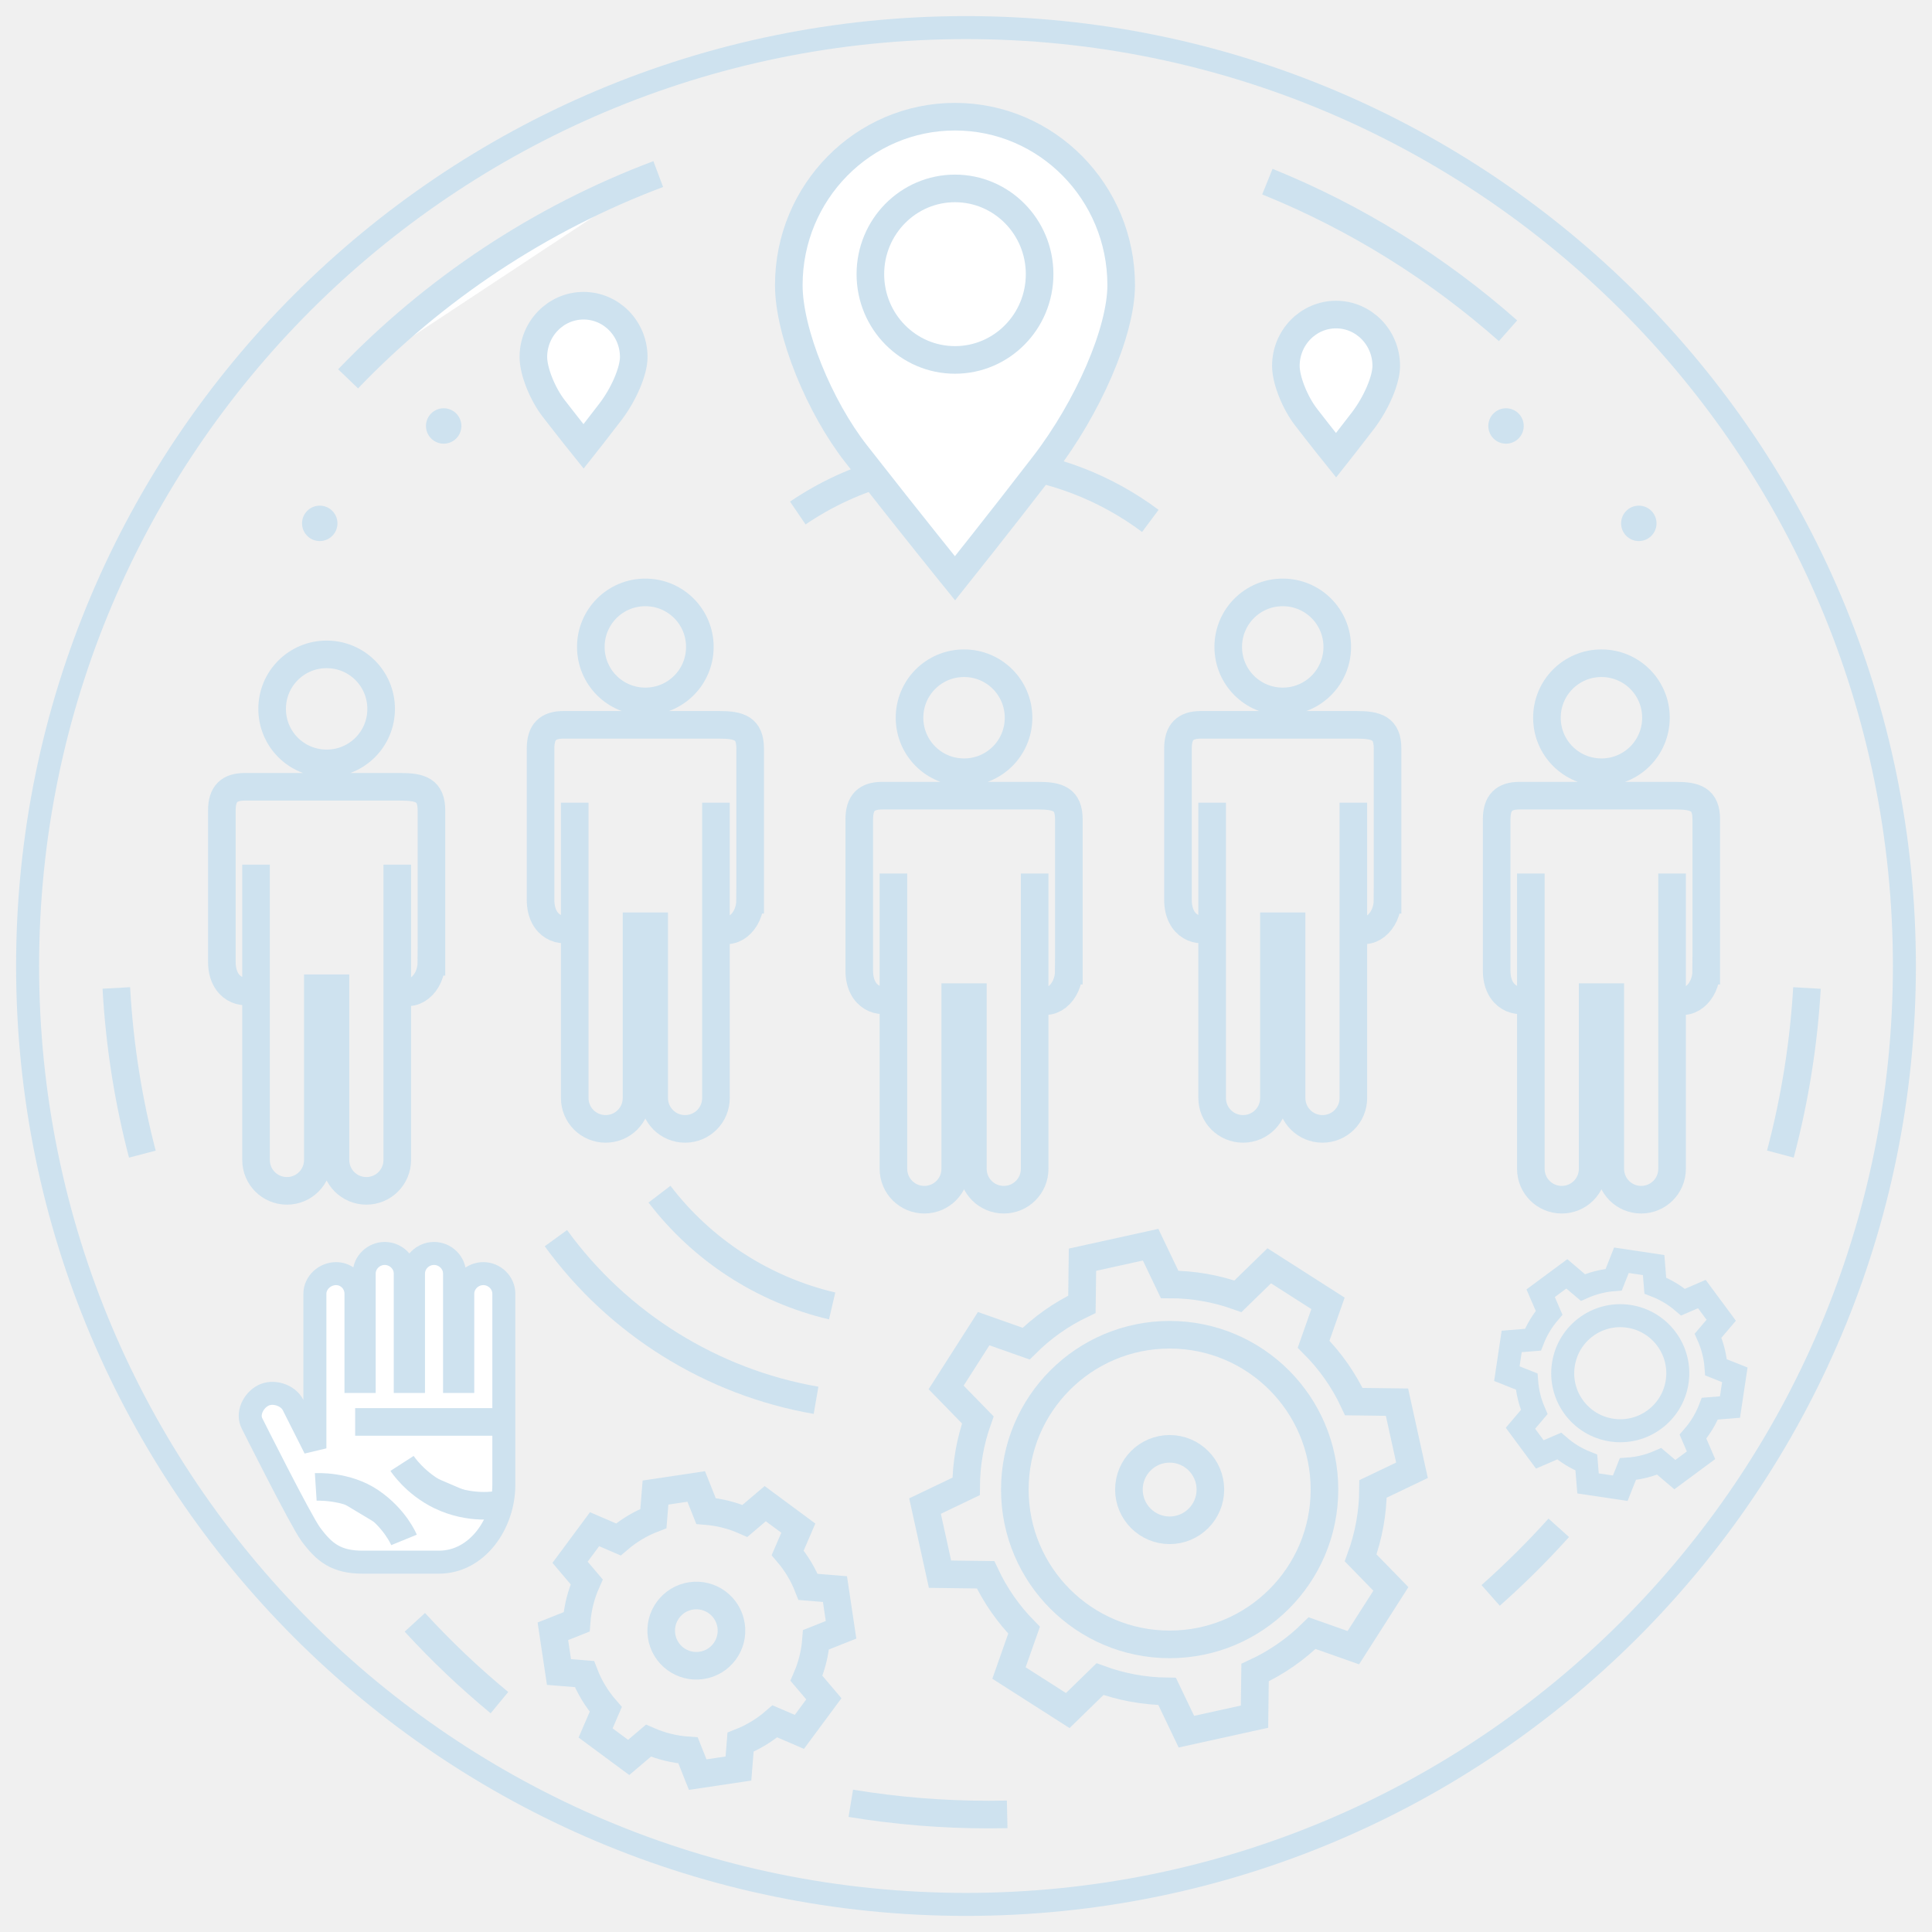
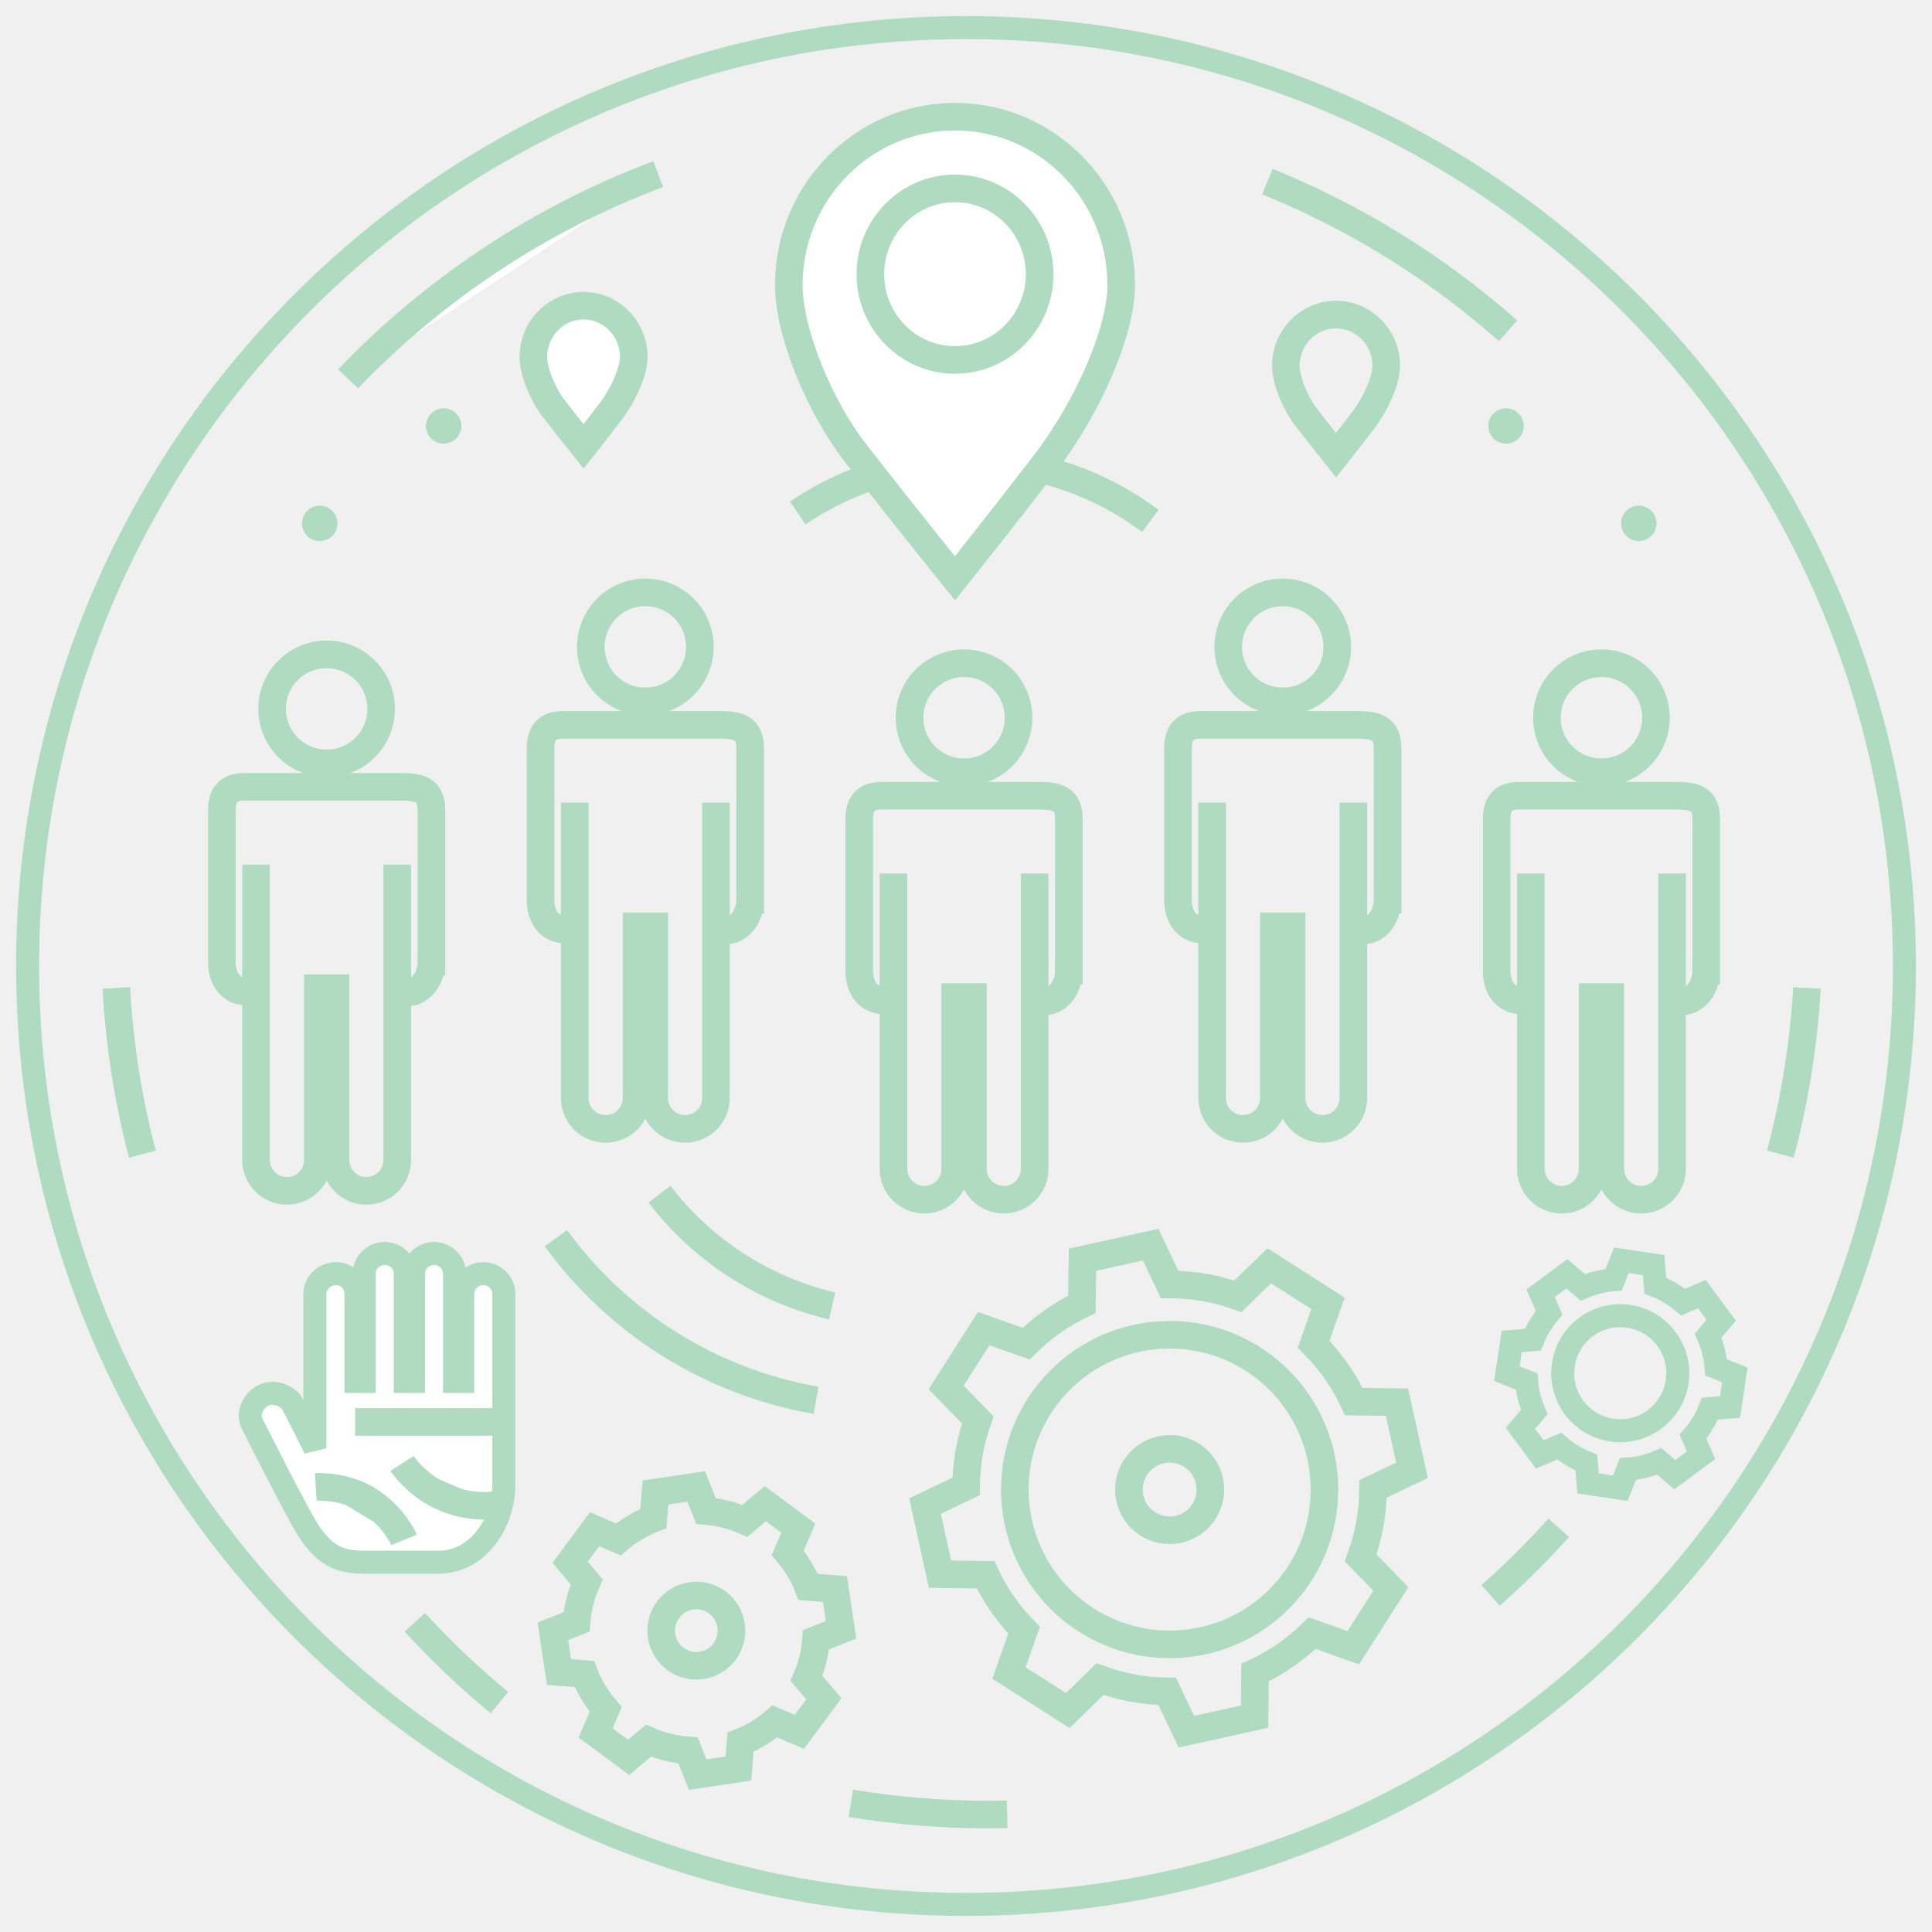
<svg xmlns="http://www.w3.org/2000/svg" width="210px" height="210px" viewBox="0 0 210 210" version="1.1">
  <defs />
  <g id="Page-1" stroke="none" stroke-width="1" fill="none" fill-rule="evenodd">
-     <g id="Web-Literacy-Page" transform="translate(-368, -127)">
+     <g id="Web-Literacy-Page-C1" transform="translate(-368, -127)">
      <g id="Headline-with-Image-Illustration" transform="translate(346, 37)">
-         <g id="icon-web-literacy" transform="translate(25, 93)">
-           <path d="M83.717,52.763 C89.789,48.638 97.268,46.498 105.152,47.188 C111.504,47.744 117.278,50.062 122.036,53.62" id="Shape-17" stroke="#CEE2EF" stroke-width="3" />
-           <g id="Shape-+-Shape" transform="translate(56.77358, 157.8113)" stroke="#CEE2EF" stroke-width="3">
+         <g id="Group" transform="translate(25, 93)">
+           <path d="M83.717,52.763 C89.789,48.638 97.268,46.498 105.152,47.188 C111.504,47.744 117.278,50.062 122.036,53.62" id="Shape-17" stroke="#AFDBC0" stroke-width="3" />
+           <g id="Shape-+-Shape" transform="translate(56.77358, 157.8113)" stroke="#AFDBC0" stroke-width="3">
            <path d="M28.925,17.421 L31.645,16.341 L30.983,11.916 L28.063,11.678 C27.527,10.307 26.77,9.064 25.843,7.977 L27.001,5.291 L23.404,2.629 L21.195,4.505 C19.874,3.919 18.449,3.549 16.964,3.43 L15.903,0.761 L11.477,1.423 L11.248,4.247 C9.833,4.788 8.555,5.566 7.44,6.52 L4.854,5.406 L2.19,9.002 L3.997,11.13 C3.392,12.485 3.013,13.952 2.901,15.479 L0.322,16.503 L0.985,20.929 L3.749,21.153 C4.302,22.58 5.094,23.872 6.07,24.991 L4.965,27.553 L8.562,30.214 L10.708,28.391 C12.054,28.978 13.505,29.347 15.017,29.45 L16.063,32.082 L20.489,31.421 L20.722,28.557 C22.106,28.01 23.361,27.238 24.453,26.291 L27.115,27.436 L29.776,23.842 L27.883,21.613 C28.453,20.303 28.813,18.891 28.925,17.421 L28.925,17.421 Z" id="Shape" />
            <path d="M15.351,12.654 C13.266,12.967 11.825,14.913 12.138,16.998 C12.448,19.084 14.395,20.523 16.48,20.209 C18.569,19.9 20.006,17.954 19.693,15.868 C19.381,13.781 17.438,12.342 15.351,12.654 L15.351,12.654 Z" id="Shape" />
          </g>
-           <g id="Shape-+-Shape" transform="translate(160.6981, 133.7547)" stroke="#CEE2EF" stroke-width="2.5">
+           <g id="Shape-+-Shape" transform="translate(160.6981, 133.7547)" stroke="#AFDBC0" stroke-width="2.5">
            <path d="M24.344,16.184 L24.869,12.682 L22.829,11.872 C22.741,10.663 22.441,9.504 21.962,8.431 L23.392,6.748 L21.286,3.903 L19.24,4.786 C18.357,4.03 17.346,3.415 16.226,2.986 L16.045,0.753 L12.543,0.229 L11.704,2.341 C10.53,2.434 9.403,2.728 8.357,3.192 L6.609,1.708 L3.764,3.813 L4.681,5.938 C3.946,6.798 3.348,7.781 2.924,8.866 L0.615,9.055 L0.091,12.555 L2.243,13.41 C2.33,14.572 2.616,15.688 3.066,16.727 L1.569,18.49 L3.673,21.334 L5.778,20.427 C6.642,21.177 7.635,21.787 8.73,22.221 L8.915,24.487 L12.416,25.009 L13.244,22.927 C14.439,22.845 15.587,22.553 16.652,22.088 L18.351,23.531 L21.196,21.426 L20.322,19.399 C21.094,18.513 21.72,17.491 22.158,16.362 L24.344,16.184 L24.344,16.184 Z" id="Shape" />
            <path d="M13.342,6.322 C16.755,6.836 19.113,10.02 18.602,13.434 C18.093,16.847 14.905,19.205 11.493,18.692 C8.072,18.182 5.718,14.998 6.232,11.585 C6.743,8.166 9.923,5.81 13.342,6.322 L13.342,6.322 Z" id="Shape" />
          </g>
-           <g id="Group" transform="translate(20.20755, 60.62264)" stroke="#CEE2EF" stroke-width="3">
+           <g transform="translate(20.20755, 60.62264)" stroke="#AFDBC0" stroke-width="3">
            <path d="M23.688,40.917 C23.688,43.363 21.61,45.078 19.973,43.796 L19.973,40.917 L19.973,30.364 L19.973,62.46 C19.973,64.32 18.474,65.818 16.615,65.818 C14.755,65.818 13.258,64.319 13.258,62.46 L13.258,43.796 L11.339,43.796 L11.339,62.46 C11.339,64.32 9.839,65.818 7.98,65.818 C6.121,65.818 4.623,64.319 4.623,62.46 L4.623,30.364 L4.623,40.917 L4.623,43.796 C3.282,44.683 0.907,43.892 0.907,40.917 L0.907,24.486 C0.907,22.66 1.7,21.898 3.414,21.898 L20.291,21.898 C22.516,21.898 23.689,22.265 23.689,24.486 L23.689,40.917 L23.688,40.917 Z M12.297,19.354 C9.017,19.354 6.371,16.711 6.371,13.429 C6.371,10.149 9.017,7.505 12.297,7.505 C15.576,7.505 18.221,10.149 18.221,13.429 C18.222,16.711 15.577,19.354 12.297,19.354 L12.297,19.354 Z" id="Shape-2" />
            <path d="M58.33,34.182 C58.33,36.628 56.251,38.342 54.614,37.061 L54.614,34.182 L54.614,23.628 L54.614,55.724 C54.614,57.584 53.115,59.082 51.257,59.082 C49.397,59.082 47.9,57.583 47.9,55.724 L47.9,37.06 L45.981,37.06 L45.981,55.724 C45.981,57.584 44.481,59.082 42.622,59.082 C40.762,59.082 39.264,57.583 39.264,55.724 L39.264,23.628 L39.264,34.182 L39.264,37.061 C37.924,37.947 35.549,37.156 35.549,34.182 L35.549,17.75 C35.549,15.925 36.342,15.162 38.056,15.162 L54.933,15.162 C57.158,15.162 58.331,15.529 58.331,17.75 L58.331,34.182 L58.33,34.182 Z M46.938,12.618 C43.659,12.618 41.013,9.975 41.013,6.694 C41.013,3.413 43.659,0.769 46.938,0.769 C50.218,0.769 52.863,3.413 52.863,6.694 C52.864,9.975 50.219,12.618 46.938,12.618 L46.938,12.618 Z" id="Shape-3" />
            <path d="M92.971,41.88 C92.971,44.326 90.893,46.04 89.256,44.759 L89.256,41.88 L89.256,31.327 L89.256,63.422 C89.256,65.282 87.757,66.78 85.898,66.78 C84.038,66.78 82.541,65.281 82.541,63.422 L82.541,44.758 L80.622,44.758 L80.622,63.422 C80.622,65.282 79.122,66.78 77.263,66.78 C75.404,66.78 73.906,65.281 73.906,63.422 L73.906,31.327 L73.906,41.88 L73.906,44.759 C72.565,45.645 70.19,44.854 70.19,41.88 L70.19,25.448 C70.19,23.623 70.983,22.861 72.697,22.861 L89.574,22.861 C91.799,22.861 92.972,23.227 92.972,25.448 L92.972,41.88 L92.971,41.88 Z M81.58,20.316 C78.3,20.316 75.654,17.673 75.654,14.392 C75.654,11.111 78.3,8.467 81.58,8.467 C84.859,8.467 87.504,11.111 87.504,14.392 C87.505,17.673 84.86,20.316 81.58,20.316 L81.58,20.316 Z" id="Shape-4" />
            <path d="M127.613,34.182 C127.613,36.628 125.534,38.342 123.897,37.061 L123.897,34.182 L123.897,23.628 L123.897,55.724 C123.897,57.584 122.398,59.082 120.54,59.082 C118.68,59.082 117.183,57.583 117.183,55.724 L117.183,37.06 L115.264,37.06 L115.264,55.724 C115.264,57.584 113.764,59.082 111.905,59.082 C110.045,59.082 108.547,57.583 108.547,55.724 L108.547,23.628 L108.547,34.182 L108.547,37.061 C107.207,37.947 104.832,37.156 104.832,34.182 L104.832,17.75 C104.832,15.925 105.625,15.162 107.339,15.162 L124.216,15.162 C126.441,15.162 127.614,15.529 127.614,17.75 L127.614,34.182 L127.613,34.182 Z M116.221,12.618 C112.942,12.618 110.296,9.975 110.296,6.694 C110.296,3.413 112.942,0.769 116.221,0.769 C119.501,0.769 122.146,3.413 122.146,6.694 C122.147,9.975 119.502,12.618 116.221,12.618 L116.221,12.618 Z" id="Shape-5" />
            <path d="M162.254,41.88 C162.254,44.326 160.176,46.04 158.539,44.759 L158.539,41.88 L158.539,31.327 L158.539,63.422 C158.539,65.282 157.04,66.78 155.181,66.78 C153.321,66.78 151.824,65.281 151.824,63.422 L151.824,44.758 L149.905,44.758 L149.905,63.422 C149.905,65.282 148.405,66.78 146.546,66.78 C144.687,66.78 143.189,65.281 143.189,63.422 L143.189,31.327 L143.189,41.88 L143.189,44.759 C141.848,45.645 139.473,44.854 139.473,41.88 L139.473,25.448 C139.473,23.623 140.266,22.861 141.98,22.861 L158.857,22.861 C161.082,22.861 162.255,23.227 162.255,25.448 L162.255,41.88 L162.254,41.88 Z M150.863,20.316 C147.583,20.316 144.937,17.673 144.937,14.392 C144.937,11.111 147.583,8.467 150.863,8.467 C154.142,8.467 156.787,11.111 156.787,14.392 C156.788,17.673 154.143,20.316 150.863,20.316 L150.863,20.316 Z" id="Shape-6" />
          </g>
-           <g id="Group-4" transform="translate(97.18868, 131.8302)" stroke="#CEE2EF" stroke-width="3">
+           <g id="Group-4" transform="translate(97.18868, 131.8302)" stroke="#AFDBC0" stroke-width="3">
            <path d="M49.056,27.007 L53.288,24.982 L51.658,17.579 L46.966,17.518 C45.866,15.163 44.376,13.063 42.594,11.28 L44.16,6.838 L37.772,2.756 L34.37,6.071 C32.022,5.232 29.517,4.783 26.944,4.784 L24.878,0.462 L17.472,2.093 L17.411,6.943 C15.127,8.032 13.088,9.486 11.348,11.218 L6.733,9.589 L2.652,15.977 L6.095,19.511 C5.282,21.798 4.84,24.234 4.824,26.736 L0.358,28.873 L1.987,36.277 L6.937,36.341 C8.002,38.603 9.425,40.631 11.124,42.364 L9.483,47.018 L15.872,51.099 L19.376,47.684 C21.683,48.526 24.145,48.989 26.673,49.017 L28.767,53.394 L36.172,51.763 L36.232,46.972 C38.567,45.894 40.654,44.434 42.432,42.685 L46.913,44.266 L50.994,37.877 L47.707,34.504 C48.575,32.137 49.045,29.607 49.056,27.007 L49.056,27.007 Z" id="Shape" />
            <circle id="Oval" cx="26.947" cy="27.079" r="16.828" />
            <circle id="Oval" cx="26.947" cy="27.079" r="4.427" />
          </g>
-           <g id="Group-6" transform="translate(81.79245, 9.622642)" stroke="#CEE2EF" stroke-width="3">
+           <g id="Group-6" transform="translate(81.79245, 9.622642)" stroke="#AFDBC0" stroke-width="3">
            <path d="M37.075,18.37 C37.075,8.256 28.988,0.061 19.011,0.061 C9.034,0.061 0.947,8.257 0.947,18.37 C0.947,23.524 4.29,31.618 8.251,36.686 C14.429,44.59 19.011,50.237 19.011,50.237 C19.011,50.237 23.902,44.115 28.701,37.874 C33.448,31.702 37.075,23.429 37.075,18.37 L37.075,18.37 Z" id="Shape" fill="#FFFFFF" />
            <ellipse id="Oval" cx="19.011" cy="17.178" rx="9.198" ry="9.321" />
          </g>
          <g id="Group-7" transform="translate(24.0566, 33.67925)">
-             <path d="M25.476,101.758 C24.265,101.758 23.244,102.741 23.244,103.951 L23.244,113.477 L22.351,113.477 L22.351,101.757 C22.351,100.546 21.331,99.565 20.119,99.565 C18.908,99.565 17.888,100.547 17.888,101.757 L17.888,113.477 L16.994,113.477 L16.994,101.757 C16.994,100.546 15.973,99.565 14.761,99.565 C13.55,99.565 12.529,100.547 12.529,101.757 L12.529,113.477 L11.637,113.477 L11.637,103.951 C11.637,102.741 10.679,101.758 9.469,101.758 C8.256,101.758 7.17,102.741 7.17,103.951 L7.17,120.752 L4.788,116.021 C4.23,114.945 2.623,114.443 1.548,115.004 C0.473,115.561 -0.219,116.971 0.34,118.046 C0.34,118.046 5.627,128.607 6.72,130.087 C8.198,132.089 9.504,133.122 12.376,133.122 L20.651,133.122 C24.84,133.122 27.708,128.908 27.708,124.719 L27.708,119.315 L27.708,113.344 L27.708,103.951 C27.708,102.742 26.687,101.758 25.476,101.758 L25.476,101.758 Z" id="Shape" stroke="#CEE2EF" stroke-width="2.5" fill="#FFFFFF" />
-             <path d="M7.264,124.945 C7.264,124.945 10.569,124.732 13.233,126.545 C15.899,128.357 16.859,130.702 16.859,130.702" id="Shape" stroke="#CEE2EF" stroke-width="3" fill="#CEE2EF" />
-             <circle id="Oval-68" fill="#CEE2EF" cx="36.085" cy="1.443" r="1.443" />
-             <path d="M16.644,122.387 C16.644,122.387 18.054,124.576 20.801,125.906 C24.108,127.505 27.092,126.865 27.092,126.865" id="Shape" stroke="#CEE2EF" stroke-width="3" fill="#CEE2EF" />
-             <path d="M11.547,117.877 L26.943,117.877" id="Shape" stroke="#CEE2EF" stroke-width="3" />
+             <path d="M25.476,101.758 C24.265,101.758 23.244,102.741 23.244,103.951 L23.244,113.477 L22.351,113.477 L22.351,101.757 C22.351,100.546 21.331,99.565 20.119,99.565 C18.908,99.565 17.888,100.547 17.888,101.757 L17.888,113.477 L16.994,113.477 L16.994,101.757 C16.994,100.546 15.973,99.565 14.761,99.565 C13.55,99.565 12.529,100.547 12.529,101.757 L12.529,113.477 L11.637,113.477 L11.637,103.951 C11.637,102.741 10.679,101.758 9.469,101.758 C8.256,101.758 7.17,102.741 7.17,103.951 L7.17,120.752 L4.788,116.021 C4.23,114.945 2.623,114.443 1.548,115.004 C0.473,115.561 -0.219,116.971 0.34,118.046 C0.34,118.046 5.627,128.607 6.72,130.087 C8.198,132.089 9.504,133.122 12.376,133.122 L20.651,133.122 C24.84,133.122 27.708,128.908 27.708,124.719 L27.708,119.315 L27.708,113.344 L27.708,103.951 C27.708,102.742 26.687,101.758 25.476,101.758 L25.476,101.758 Z" id="Shape" stroke="#AFDBC0" stroke-width="2.5" fill="#FFFFFF" />
+             <path d="M7.264,124.945 C7.264,124.945 10.569,124.732 13.233,126.545 C15.899,128.357 16.859,130.702 16.859,130.702" id="Shape" stroke="#AFDBC0" stroke-width="3" fill="#AFDBC0" />
+             <circle id="Oval-68" fill="#AFDBC0" cx="36.085" cy="1.443" r="1.443" />
+             <path d="M16.644,122.387 C16.644,122.387 18.054,124.576 20.801,125.906 C24.108,127.505 27.092,126.865 27.092,126.865" id="Shape" stroke="#AFDBC0" stroke-width="3" fill="#AFDBC0" />
+             <path d="M11.547,117.877 L26.943,117.877" id="Shape" stroke="#AFDBC0" stroke-width="3" />
          </g>
-           <path d="M166.431,163.065 C164.105,165.653 161.632,168.107 159.027,170.414" id="Shape-11" stroke="#CEE2EF" stroke-width="3" fill="#CEE2EF" />
-           <path d="M106.476,194.213 C105.802,194.228 105.125,194.235 104.447,194.235 C99.349,194.235 94.349,193.815 89.478,193.011" id="Shape-15" stroke="#CEE2EF" stroke-width="3" fill="#FFFFFF" />
-           <path d="M51.286,182.07 C48.023,179.374 44.95,176.457 42.092,173.339" id="Shape-14" stroke="#CEE2EF" stroke-width="3" fill="#FFFFFF" />
-           <path d="M85.701,149.207 C74.351,147.238 64.174,140.876 57.423,131.583" id="Shape-13" stroke="#CEE2EF" stroke-width="3" />
-           <path d="M87.45,138.949 C79.99,137.2 73.332,132.89 68.684,126.802" id="Shape-9" stroke="#CEE2EF" stroke-width="3" />
-           <path d="M12.474,122.449 C11.023,116.914 10.001,110.855 9.644,104.386" id="Shape-16" stroke="#CEE2EF" stroke-width="3" fill="#CEE2EF" />
-           <path d="M193.41,104.391 C193.079,110.104 192.179,116.182 190.519,122.444" id="Shape-18" stroke="#CEE2EF" stroke-width="3" fill="#CEE2EF" />
-           <path d="M134.758,16.742 C144.41,20.65 153.24,26.163 160.917,32.951" id="Shape-10" stroke="#CEE2EF" stroke-width="3" fill="#FFFFFF" />
-           <path d="M34.837,38.178 C44.181,28.433 55.672,20.761 68.548,15.921" id="Shape-7" stroke="#CEE2EF" stroke-width="3" fill="#FFFFFF" />
-           <path d="M60.431,30.23 C57.418,30.23 54.975,32.729 54.975,35.81 C54.975,37.38 55.985,39.847 57.182,41.392 C59.046,43.802 60.431,45.523 60.431,45.523 C60.431,45.523 61.908,43.658 63.357,41.756 C64.791,39.874 65.886,37.35 65.886,35.81 C65.886,32.729 63.444,30.23 60.431,30.23 Z" id="Shape-8" stroke="#CEE2EF" stroke-width="3" fill="#FFFFFF" />
-           <circle id="Oval-69" fill="#CEE2EF" cx="31.755" cy="53.887" r="1.925" />
-           <circle id="Oval-70" fill="#CEE2EF" cx="175.132" cy="53.887" r="1.925" />
-           <circle id="Oval-71" fill="#CEE2EF" cx="160.698" cy="43.302" r="1.925" />
-           <circle id="Oval-72" fill="#CEE2EF" cx="45.226" cy="43.302" r="1.925" />
-           <path d="M147.679,36.772 C147.679,33.691 145.236,31.192 142.224,31.192 C139.211,31.192 136.768,33.691 136.768,36.772 C136.768,38.342 137.777,40.81 138.974,42.354 C140.839,44.765 142.224,46.485 142.224,46.485 C142.224,46.485 143.701,44.62 145.15,42.718 C146.584,40.837 147.679,38.313 147.679,36.772 L147.679,36.772 Z" id="Shape-12" stroke="#CEE2EF" stroke-width="3" fill="#FFFFFF" />
-           <circle id="Oval-64" stroke="#CEE2EF" stroke-width="2.5" cx="102" cy="102" r="102" />
+           <path d="M166.431,163.065 C164.105,165.653 161.632,168.107 159.027,170.414" id="Shape-11" stroke="#AFDBC0" stroke-width="3" fill="#CEE2EF" />
+           <path d="M106.476,194.213 C105.802,194.228 105.125,194.235 104.447,194.235 C99.349,194.235 94.349,193.815 89.478,193.011" id="Shape-15" stroke="#AFDBC0" stroke-width="3" fill="#FFFFFF" />
+           <path d="M51.286,182.07 C48.023,179.374 44.95,176.457 42.092,173.339" id="Shape-14" stroke="#AFDBC0" stroke-width="3" fill="#FFFFFF" />
+           <path d="M85.701,149.207 C74.351,147.238 64.174,140.876 57.423,131.583" id="Shape-13" stroke="#AFDBC0" stroke-width="3" />
+           <path d="M87.45,138.949 C79.99,137.2 73.332,132.89 68.684,126.802" id="Shape-9" stroke="#AFDBC0" stroke-width="3" />
+           <path d="M12.474,122.449 C11.023,116.914 10.001,110.855 9.644,104.386" id="Shape-16" stroke="#AFDBC0" stroke-width="3" fill="#CEE2EF" />
+           <path d="M193.41,104.391 C193.079,110.104 192.179,116.182 190.519,122.444" id="Shape-18" stroke="#AFDBC0" stroke-width="3" fill="#CEE2EF" />
+           <path d="M134.758,16.742 C144.41,20.65 153.24,26.163 160.917,32.951" id="Shape-10" stroke="#AFDBC0" stroke-width="3" fill="#FFFFFF" />
+           <path d="M34.837,38.178 C44.181,28.433 55.672,20.761 68.548,15.921" id="Shape-7" stroke="#AFDBC0" stroke-width="3" fill="#FFFFFF" />
+           <path d="M60.431,30.23 C57.418,30.23 54.975,32.729 54.975,35.81 C54.975,37.38 55.985,39.847 57.182,41.392 C59.046,43.802 60.431,45.523 60.431,45.523 C60.431,45.523 61.908,43.658 63.357,41.756 C64.791,39.874 65.886,37.35 65.886,35.81 C65.886,32.729 63.444,30.23 60.431,30.23 Z" id="Shape-8" stroke="#AFDBC0" stroke-width="3" fill="#FFFFFF" />
+           <circle id="Oval-69" fill="#AFDBC0" cx="31.755" cy="53.887" r="1.925" />
+           <circle id="Oval-70" fill="#AFDBC0" cx="175.132" cy="53.887" r="1.925" />
+           <circle id="Oval-71" fill="#AFDBC0" cx="160.698" cy="43.302" r="1.925" />
+           <circle id="Oval-72" fill="#AFDBC0" cx="45.226" cy="43.302" r="1.925" />
+           <path d="M147.679,36.772 C147.679,33.691 145.236,31.192 142.224,31.192 C139.211,31.192 136.768,33.691 136.768,36.772 C136.768,38.342 137.777,40.81 138.974,42.354 C140.839,44.765 142.224,46.485 142.224,46.485 C142.224,46.485 143.701,44.62 145.15,42.718 C146.584,40.837 147.679,38.313 147.679,36.772 L147.679,36.772 Z" id="Shape-12" stroke="#AFDBC0" stroke-width="3" />
+           <circle id="Oval-64" stroke="#AFDBC0" stroke-width="2.5" cx="102" cy="102" r="102" />
        </g>
      </g>
    </g>
  </g>
</svg>
